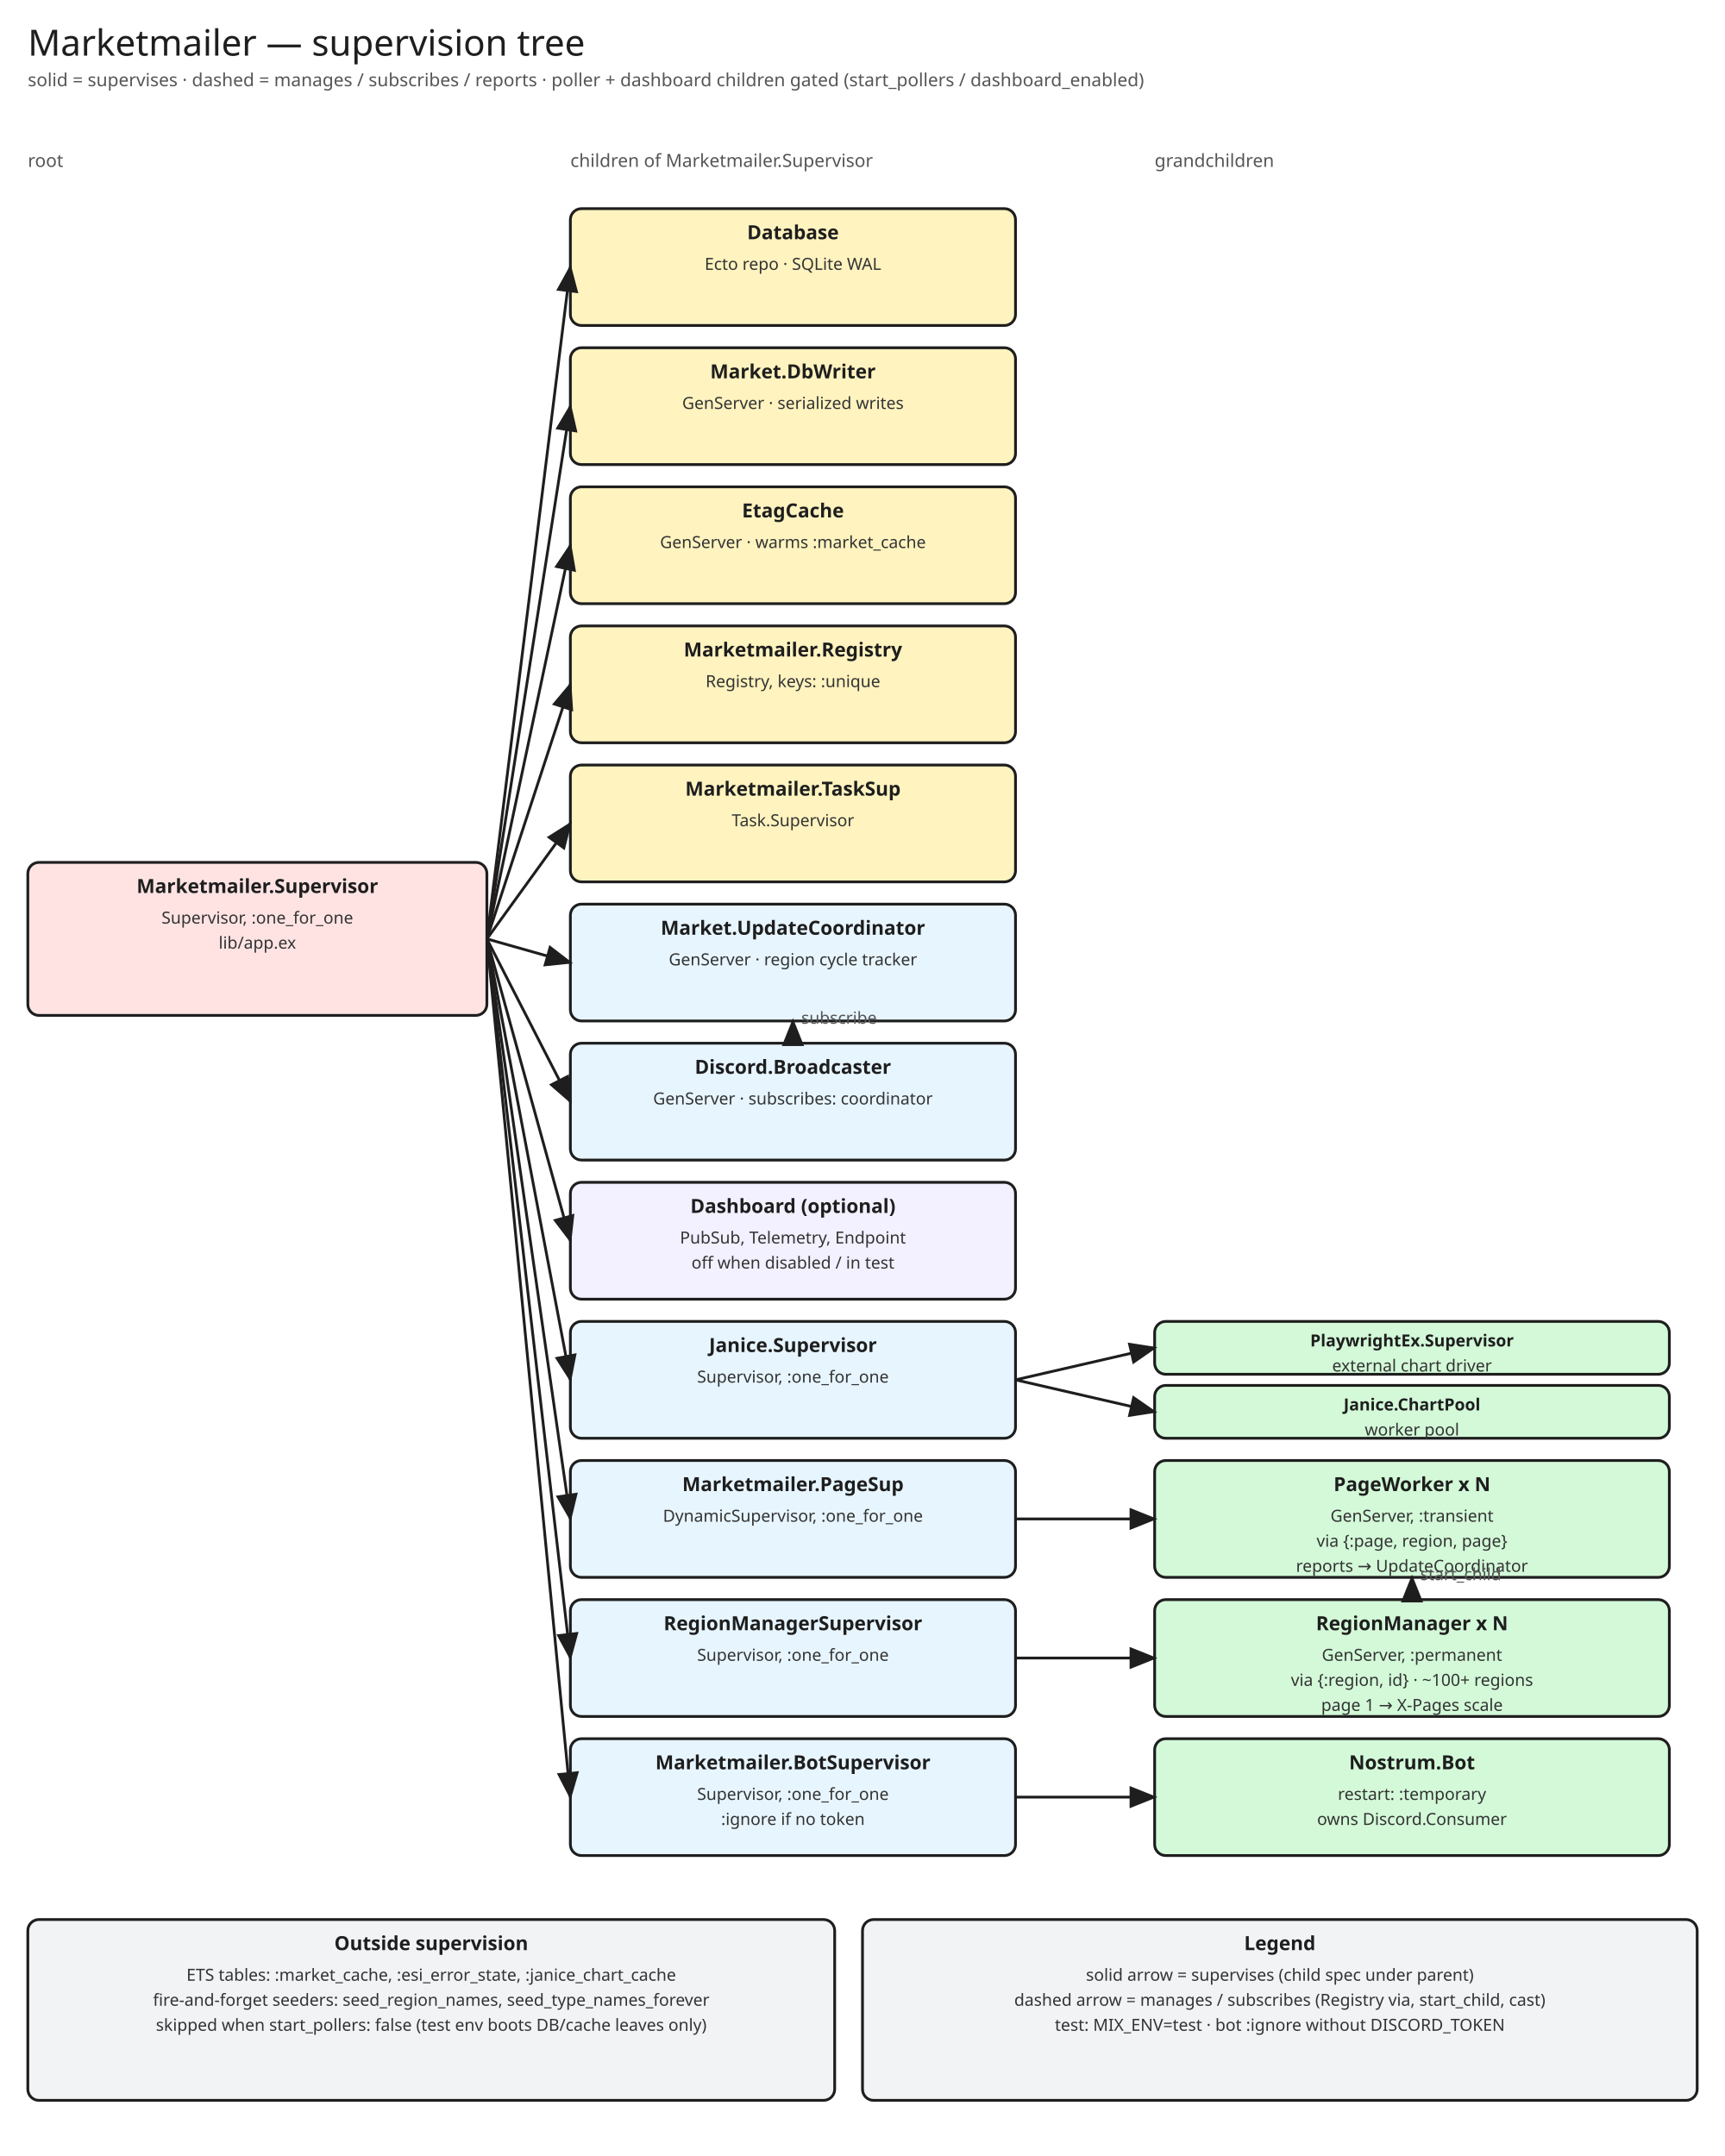
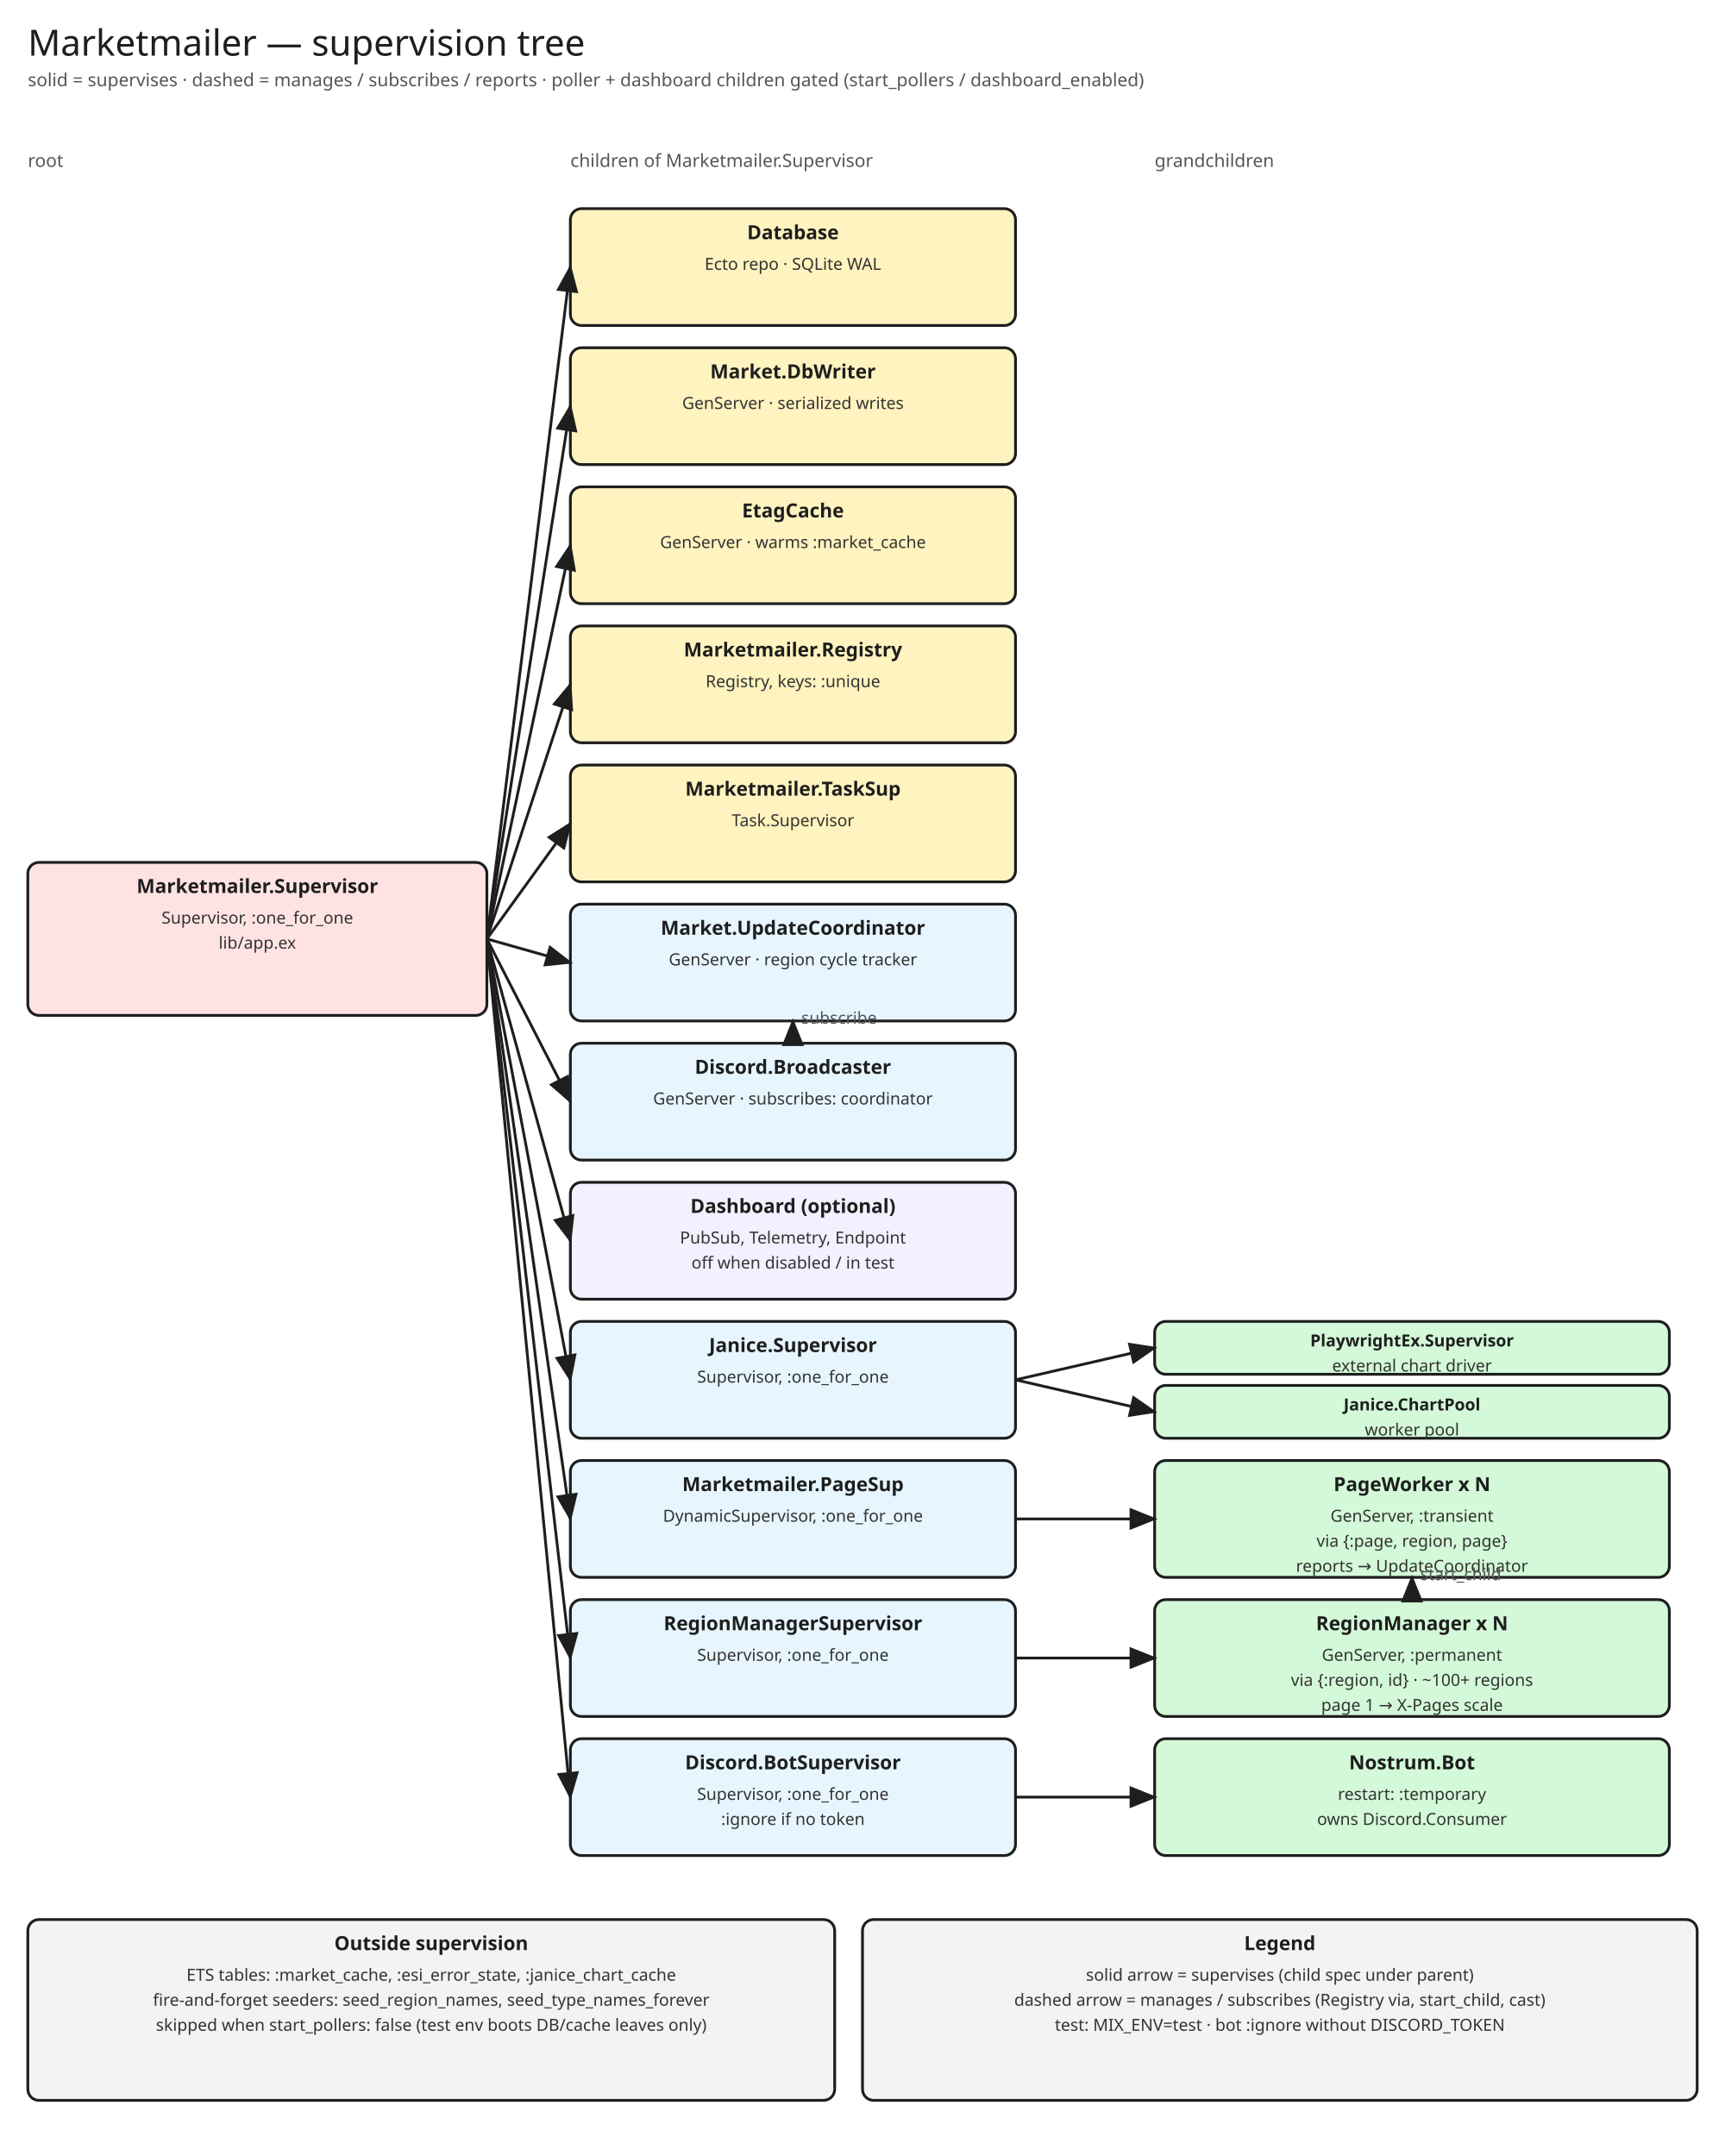
<svg xmlns="http://www.w3.org/2000/svg" width="1240" height="1550" viewBox="0 0 1240 1550" font-family="sans-serif">
  <defs>
    <marker id="arrow" markerWidth="10" markerHeight="8" refX="9" refY="4" orient="auto">
      <path d="M0,0 L10,4 L0,8 z" fill="#1e1e1e" />
    </marker>
  </defs>
  <rect width="1240" height="1550" fill="#ffffff" />
  <text x="20" y="40" font-size="26" fill="#1e1e1e">Marketmailer — supervision tree</text>
  <text x="20" y="62" font-size="13" fill="#555">solid = supervises · dashed = manages / subscribes / reports · poller + dashboard children gated (start_pollers / dashboard_enabled)</text>
  <text x="20" y="120" font-size="13" fill="#555">root</text>
  <text x="410" y="120" font-size="13" fill="#555">children of Marketmailer.Supervisor</text>
  <text x="830" y="120" font-size="13" fill="#555">grandchildren</text>
  <rect x="20" y="620" width="330" height="110" rx="8" fill="#ffe3e3" stroke="#1e1e1e" stroke-width="2" />
  <text x="185.0" y="642" font-size="14" font-weight="bold" text-anchor="middle" fill="#1e1e1e">Marketmailer.Supervisor</text>
  <text x="185.0" y="664" font-size="12" text-anchor="middle" fill="#333">Supervisor, :one_for_one</text>
  <text x="185.0" y="682" font-size="12" text-anchor="middle" fill="#333">lib/app.ex</text>
  <rect x="410" y="150" width="320" height="84" rx="8" fill="#fff3bf" stroke="#1e1e1e" stroke-width="2" />
  <text x="570.0" y="172" font-size="14" font-weight="bold" text-anchor="middle" fill="#1e1e1e">Database</text>
  <text x="570.0" y="194" font-size="12" text-anchor="middle" fill="#333">Ecto repo · SQLite WAL</text>
  <rect x="410" y="250" width="320" height="84" rx="8" fill="#fff3bf" stroke="#1e1e1e" stroke-width="2" />
  <text x="570.0" y="272" font-size="14" font-weight="bold" text-anchor="middle" fill="#1e1e1e">Market.DbWriter</text>
  <text x="570.0" y="294" font-size="12" text-anchor="middle" fill="#333">GenServer · serialized writes</text>
  <rect x="410" y="350" width="320" height="84" rx="8" fill="#fff3bf" stroke="#1e1e1e" stroke-width="2" />
  <text x="570.0" y="372" font-size="14" font-weight="bold" text-anchor="middle" fill="#1e1e1e">EtagCache</text>
  <text x="570.0" y="394" font-size="12" text-anchor="middle" fill="#333">GenServer · warms :market_cache</text>
  <rect x="410" y="450" width="320" height="84" rx="8" fill="#fff3bf" stroke="#1e1e1e" stroke-width="2" />
  <text x="570.0" y="472" font-size="14" font-weight="bold" text-anchor="middle" fill="#1e1e1e">Marketmailer.Registry</text>
  <text x="570.0" y="494" font-size="12" text-anchor="middle" fill="#333">Registry, keys: :unique</text>
  <rect x="410" y="550" width="320" height="84" rx="8" fill="#fff3bf" stroke="#1e1e1e" stroke-width="2" />
  <text x="570.0" y="572" font-size="14" font-weight="bold" text-anchor="middle" fill="#1e1e1e">Marketmailer.TaskSup</text>
  <text x="570.0" y="594" font-size="12" text-anchor="middle" fill="#333">Task.Supervisor</text>
  <rect x="410" y="650" width="320" height="84" rx="8" fill="#e7f5ff" stroke="#1e1e1e" stroke-width="2" />
  <text x="570.0" y="672" font-size="14" font-weight="bold" text-anchor="middle" fill="#1e1e1e">Market.UpdateCoordinator</text>
  <text x="570.0" y="694" font-size="12" text-anchor="middle" fill="#333">GenServer · region cycle tracker</text>
  <rect x="410" y="750" width="320" height="84" rx="8" fill="#e7f5ff" stroke="#1e1e1e" stroke-width="2" />
  <text x="570.0" y="772" font-size="14" font-weight="bold" text-anchor="middle" fill="#1e1e1e">Discord.Broadcaster</text>
  <text x="570.0" y="794" font-size="12" text-anchor="middle" fill="#333">GenServer · subscribes: coordinator</text>
  <rect x="410" y="850" width="320" height="84" rx="8" fill="#f3f0ff" stroke="#1e1e1e" stroke-width="2" />
  <text x="570.0" y="872" font-size="14" font-weight="bold" text-anchor="middle" fill="#1e1e1e">Dashboard (optional)</text>
  <text x="570.0" y="894" font-size="12" text-anchor="middle" fill="#333">PubSub, Telemetry, Endpoint</text>
  <text x="570.0" y="912" font-size="12" text-anchor="middle" fill="#333">off when disabled / in test</text>
  <rect x="410" y="950" width="320" height="84" rx="8" fill="#e7f5ff" stroke="#1e1e1e" stroke-width="2" />
  <text x="570.0" y="972" font-size="14" font-weight="bold" text-anchor="middle" fill="#1e1e1e">Janice.Supervisor</text>
  <text x="570.0" y="994" font-size="12" text-anchor="middle" fill="#333">Supervisor, :one_for_one</text>
  <rect x="410" y="1050" width="320" height="84" rx="8" fill="#e7f5ff" stroke="#1e1e1e" stroke-width="2" />
  <text x="570.0" y="1072" font-size="14" font-weight="bold" text-anchor="middle" fill="#1e1e1e">Marketmailer.PageSup</text>
  <text x="570.0" y="1094" font-size="12" text-anchor="middle" fill="#333">DynamicSupervisor, :one_for_one</text>
  <rect x="410" y="1150" width="320" height="84" rx="8" fill="#e7f5ff" stroke="#1e1e1e" stroke-width="2" />
  <text x="570.0" y="1172" font-size="14" font-weight="bold" text-anchor="middle" fill="#1e1e1e">RegionManagerSupervisor</text>
  <text x="570.0" y="1194" font-size="12" text-anchor="middle" fill="#333">Supervisor, :one_for_one</text>
  <rect x="410" y="1250" width="320" height="84" rx="8" fill="#e7f5ff" stroke="#1e1e1e" stroke-width="2" />
-   <text x="570.0" y="1272" font-size="14" font-weight="bold" text-anchor="middle" fill="#1e1e1e">Marketmailer.BotSupervisor</text>
+   <text x="570.0" y="1272" font-size="14" font-weight="bold" text-anchor="middle" fill="#1e1e1e">Discord.BotSupervisor</text>
  <text x="570.0" y="1294" font-size="12" text-anchor="middle" fill="#333">Supervisor, :one_for_one</text>
  <text x="570.0" y="1312" font-size="12" text-anchor="middle" fill="#333">:ignore if no token</text>
  <rect x="830" y="950" width="370" height="38" rx="8" fill="#d3f9d8" stroke="#1e1e1e" stroke-width="2" />
  <text x="1015.0" y="968" font-size="12" font-weight="bold" text-anchor="middle" fill="#1e1e1e">PlaywrightEx.Supervisor</text>
  <text x="1015.0" y="986" font-size="12" text-anchor="middle" fill="#333">external chart driver</text>
  <rect x="830" y="996" width="370" height="38" rx="8" fill="#d3f9d8" stroke="#1e1e1e" stroke-width="2" />
  <text x="1015.0" y="1014" font-size="12" font-weight="bold" text-anchor="middle" fill="#1e1e1e">Janice.ChartPool</text>
  <text x="1015.0" y="1032" font-size="12" text-anchor="middle" fill="#333">worker pool</text>
  <rect x="830" y="1050" width="370" height="84" rx="8" fill="#d3f9d8" stroke="#1e1e1e" stroke-width="2" />
  <text x="1015.0" y="1072" font-size="14" font-weight="bold" text-anchor="middle" fill="#1e1e1e">PageWorker x N</text>
  <text x="1015.0" y="1094" font-size="12" text-anchor="middle" fill="#333">GenServer, :transient</text>
  <text x="1015.0" y="1112" font-size="12" text-anchor="middle" fill="#333">via {:page, region, page}</text>
  <text x="1015.0" y="1130" font-size="12" text-anchor="middle" fill="#333">reports → UpdateCoordinator</text>
  <rect x="830" y="1150" width="370" height="84" rx="8" fill="#d3f9d8" stroke="#1e1e1e" stroke-width="2" />
  <text x="1015.0" y="1172" font-size="14" font-weight="bold" text-anchor="middle" fill="#1e1e1e">RegionManager x N</text>
  <text x="1015.0" y="1194" font-size="12" text-anchor="middle" fill="#333">GenServer, :permanent</text>
  <text x="1015.0" y="1212" font-size="12" text-anchor="middle" fill="#333">via {:region, id} · ~100+ regions</text>
  <text x="1015.0" y="1230" font-size="12" text-anchor="middle" fill="#333">page 1 → X-Pages scale</text>
  <rect x="830" y="1250" width="370" height="84" rx="8" fill="#d3f9d8" stroke="#1e1e1e" stroke-width="2" />
  <text x="1015.0" y="1272" font-size="14" font-weight="bold" text-anchor="middle" fill="#1e1e1e">Nostrum.Bot</text>
  <text x="1015.0" y="1294" font-size="12" text-anchor="middle" fill="#333">restart: :temporary</text>
  <text x="1015.0" y="1312" font-size="12" text-anchor="middle" fill="#333">owns Discord.Consumer</text>
  <rect x="20" y="1380" width="580" height="130" rx="8" fill="#f1f3f5" stroke="#1e1e1e" stroke-width="2" />
  <text x="310.0" y="1402" font-size="14" font-weight="bold" text-anchor="middle" fill="#1e1e1e">Outside supervision</text>
  <text x="310.0" y="1424" font-size="12" text-anchor="middle" fill="#333">ETS tables: :market_cache, :esi_error_state, :janice_chart_cache</text>
  <text x="310.0" y="1442" font-size="12" text-anchor="middle" fill="#333">fire-and-forget seeders: seed_region_names, seed_type_names_forever</text>
  <text x="310.0" y="1460" font-size="12" text-anchor="middle" fill="#333">skipped when start_pollers: false (test env boots DB/cache leaves only)</text>
  <rect x="620" y="1380" width="600" height="130" rx="8" fill="#f1f3f5" stroke="#1e1e1e" stroke-width="2" />
  <text x="920.0" y="1402" font-size="14" font-weight="bold" text-anchor="middle" fill="#1e1e1e">Legend</text>
  <text x="920.0" y="1424" font-size="12" text-anchor="middle" fill="#333">solid arrow = supervises (child spec under parent)</text>
  <text x="920.0" y="1442" font-size="12" text-anchor="middle" fill="#333">dashed arrow = manages / subscribes (Registry via, start_child, cast)</text>
  <text x="920.0" y="1460" font-size="12" text-anchor="middle" fill="#333">test: MIX_ENV=test · bot :ignore without DISCORD_TOKEN</text>
  <line x1="350" y1="675.0" x2="410" y2="192.0" stroke="#1e1e1e" stroke-width="2" marker-end="url(#arrow)" />
  <line x1="350" y1="675.0" x2="410" y2="292.0" stroke="#1e1e1e" stroke-width="2" marker-end="url(#arrow)" />
  <line x1="350" y1="675.0" x2="410" y2="392.0" stroke="#1e1e1e" stroke-width="2" marker-end="url(#arrow)" />
  <line x1="350" y1="675.0" x2="410" y2="492.0" stroke="#1e1e1e" stroke-width="2" marker-end="url(#arrow)" />
  <line x1="350" y1="675.0" x2="410" y2="592.0" stroke="#1e1e1e" stroke-width="2" marker-end="url(#arrow)" />
  <line x1="350" y1="675.0" x2="410" y2="692.0" stroke="#1e1e1e" stroke-width="2" marker-end="url(#arrow)" />
  <line x1="350" y1="675.0" x2="410" y2="792.0" stroke="#1e1e1e" stroke-width="2" marker-end="url(#arrow)" />
  <line x1="350" y1="675.0" x2="410" y2="892.0" stroke="#1e1e1e" stroke-width="2" marker-end="url(#arrow)" />
  <line x1="350" y1="675.0" x2="410" y2="992.0" stroke="#1e1e1e" stroke-width="2" marker-end="url(#arrow)" />
  <line x1="350" y1="675.0" x2="410" y2="1092.0" stroke="#1e1e1e" stroke-width="2" marker-end="url(#arrow)" />
  <line x1="350" y1="675.0" x2="410" y2="1192.0" stroke="#1e1e1e" stroke-width="2" marker-end="url(#arrow)" />
  <line x1="350" y1="675.0" x2="410" y2="1292.0" stroke="#1e1e1e" stroke-width="2" marker-end="url(#arrow)" />
  <line x1="730" y1="992.0" x2="830" y2="969.0" stroke="#1e1e1e" stroke-width="2" marker-end="url(#arrow)" />
  <line x1="730" y1="992.0" x2="830" y2="1015.0" stroke="#1e1e1e" stroke-width="2" marker-end="url(#arrow)" />
  <line x1="730" y1="1092.0" x2="830" y2="1092.0" stroke="#1e1e1e" stroke-width="2" marker-end="url(#arrow)" />
  <line x1="730" y1="1192.0" x2="830" y2="1192.0" stroke="#1e1e1e" stroke-width="2" marker-end="url(#arrow)" />
  <line x1="730" y1="1292.0" x2="830" y2="1292.0" stroke="#1e1e1e" stroke-width="2" marker-end="url(#arrow)" />
  <line x1="1015.0" y1="1150" x2="1015.0" y2="1134" stroke="#1e1e1e" stroke-width="2" stroke-dasharray="7 5" marker-end="url(#arrow)" />
  <text x="1021.0" y="1136.0" font-size="12" fill="#555">start_child</text>
  <line x1="570.0" y1="750" x2="570.0" y2="734" stroke="#1e1e1e" stroke-width="2" stroke-dasharray="7 5" marker-end="url(#arrow)" />
  <text x="576.0" y="736.0" font-size="12" fill="#555">subscribe</text>
</svg>
